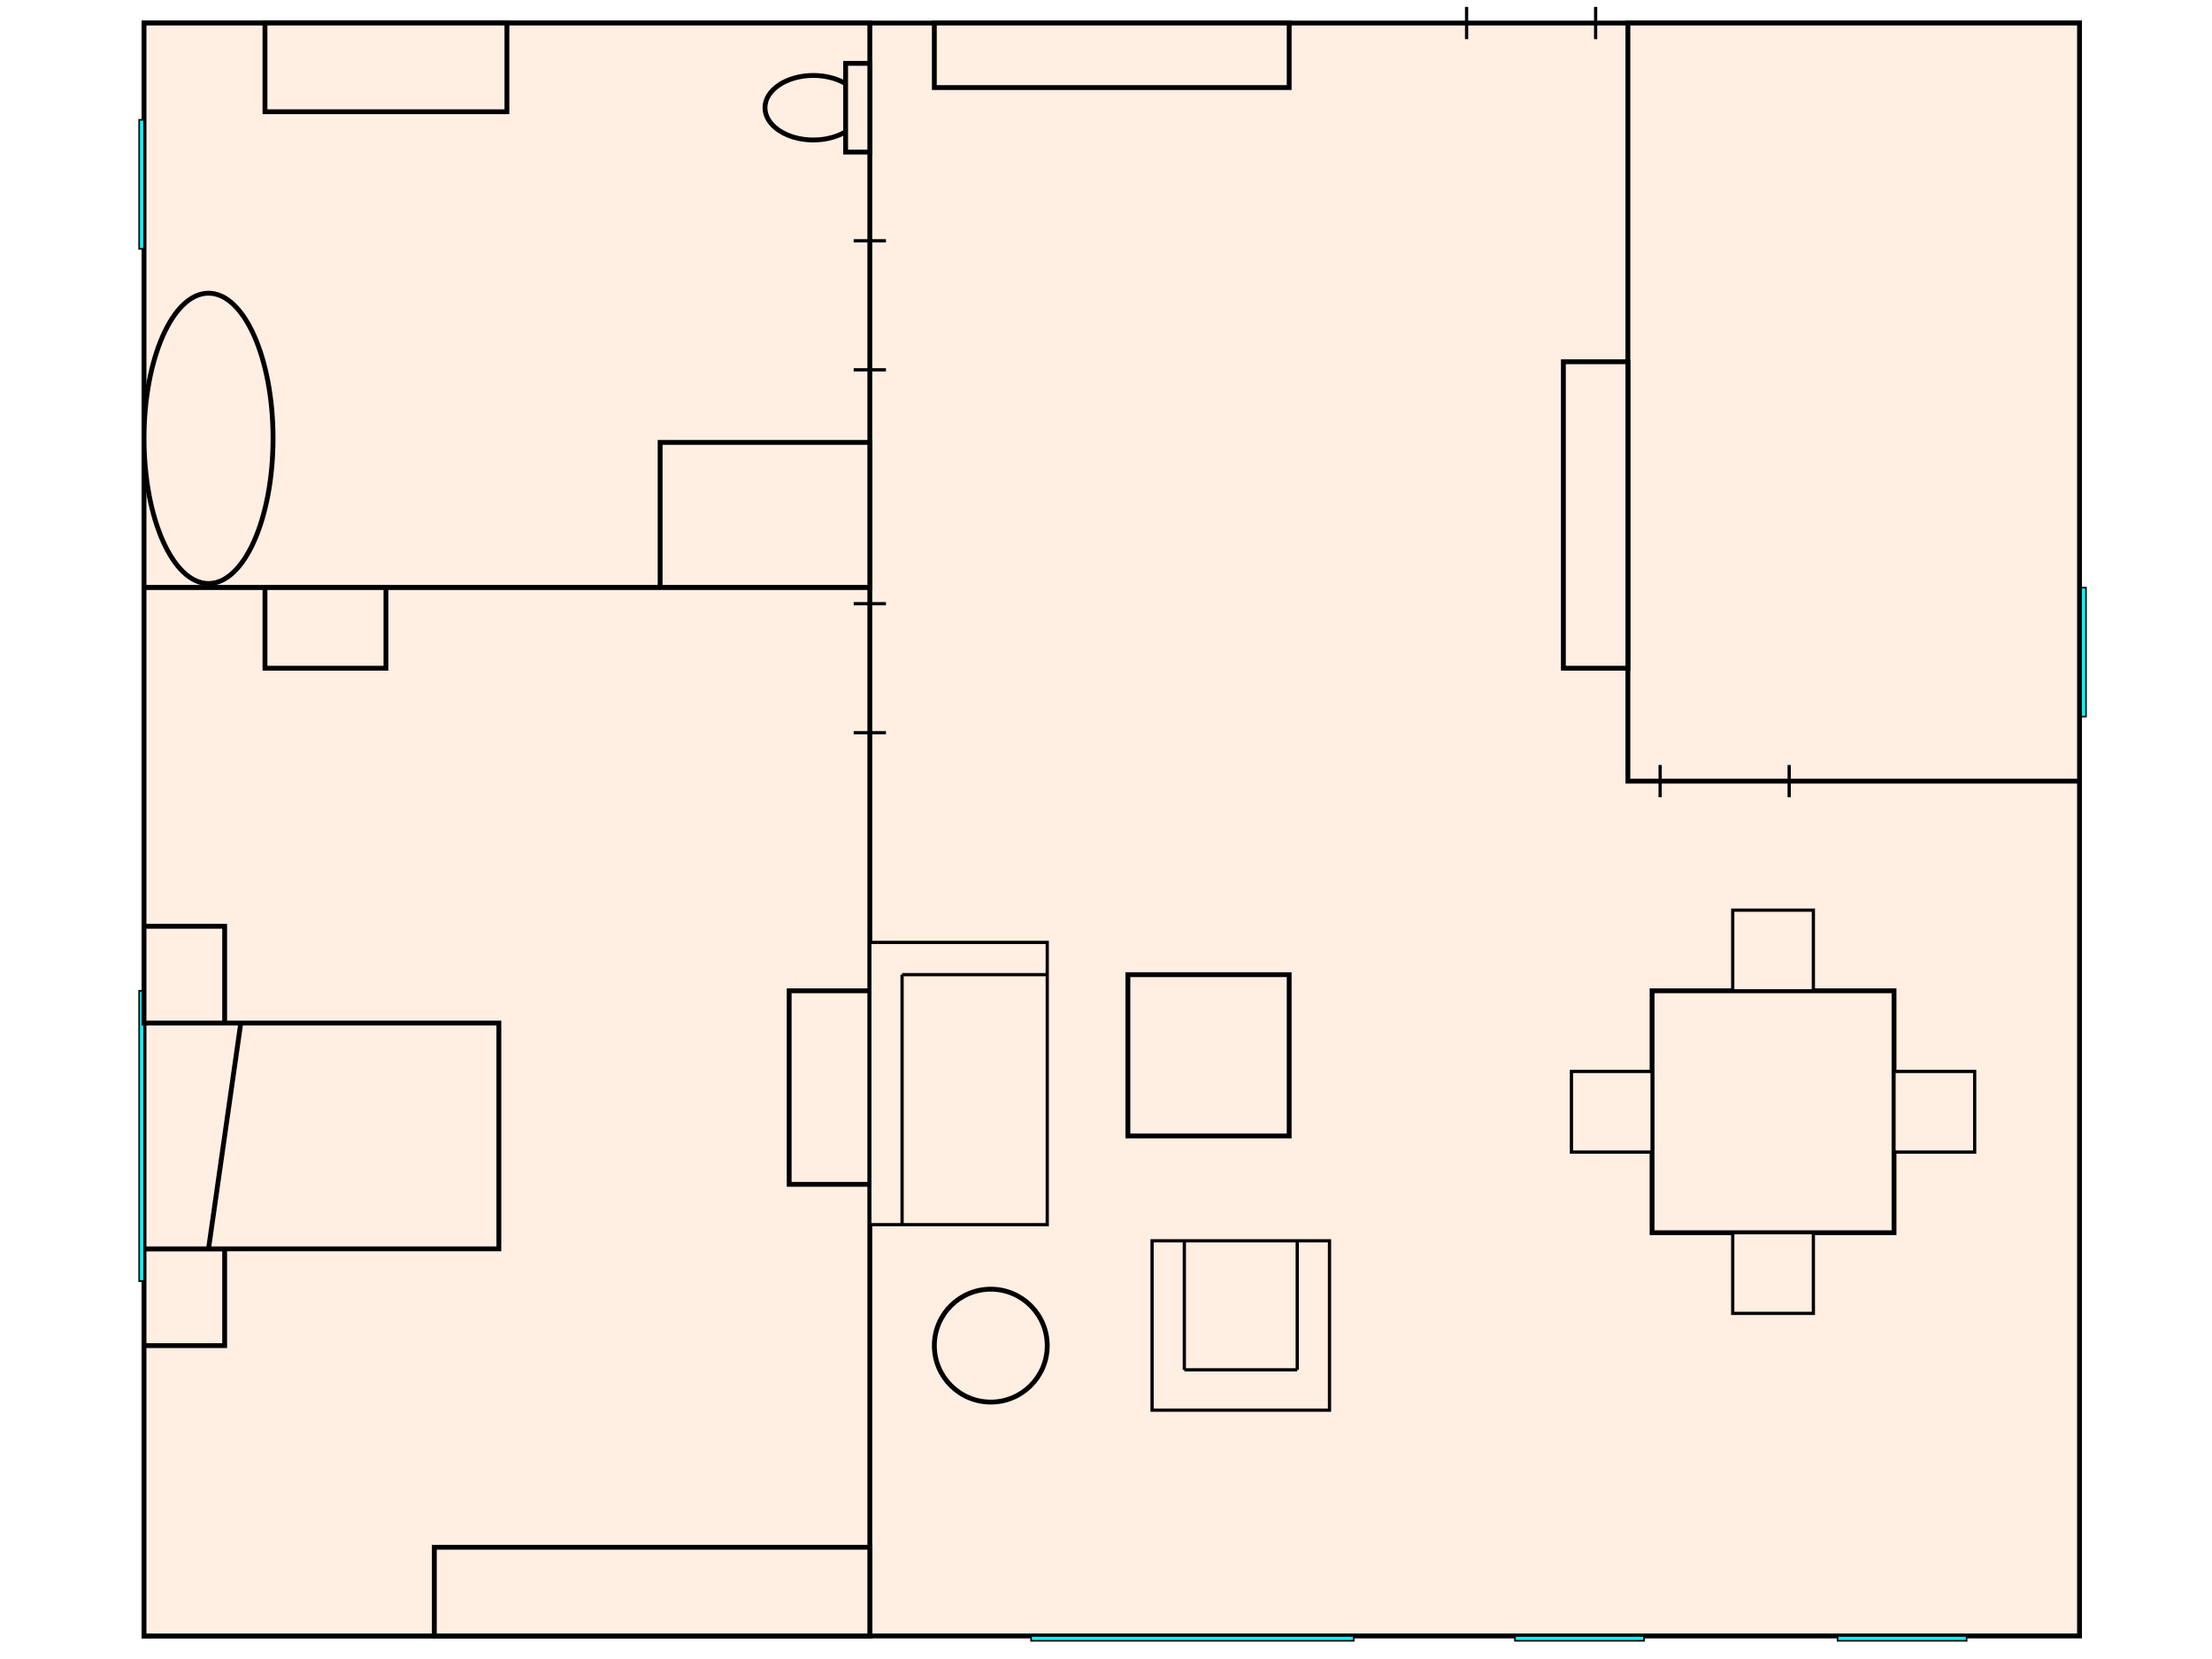
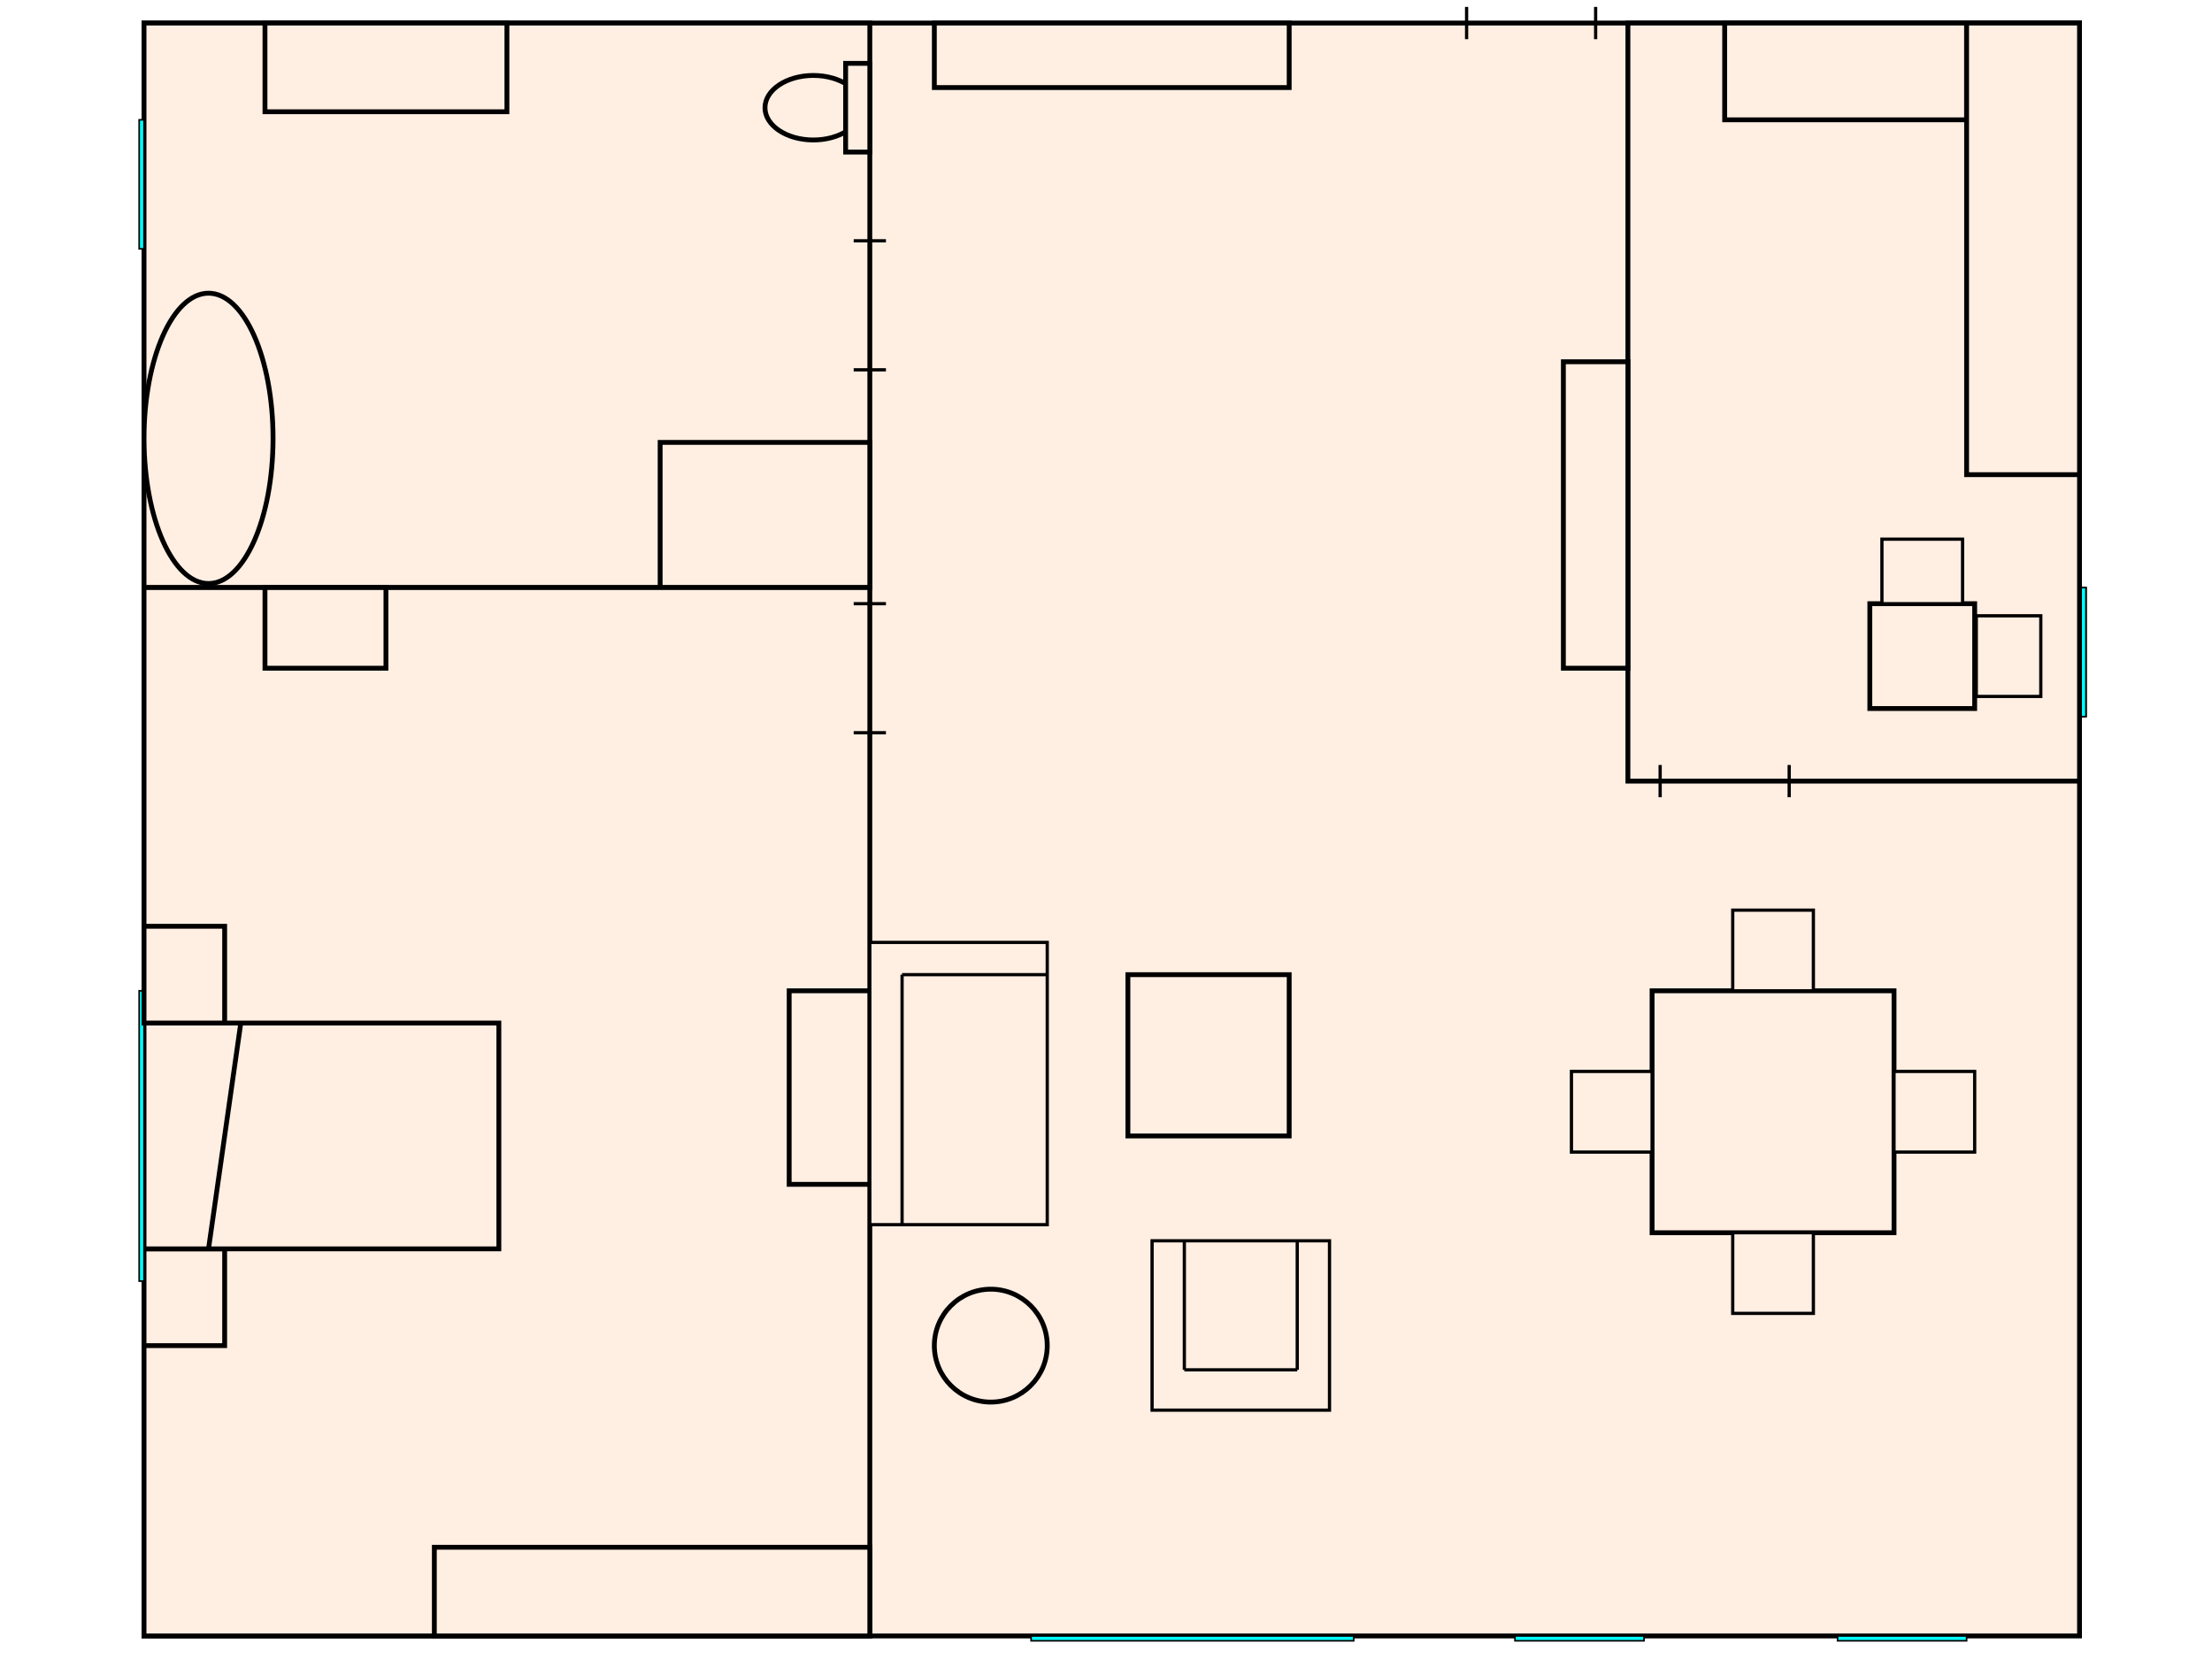
<svg xmlns="http://www.w3.org/2000/svg" width="100%" height="100%" viewBox="0 0 1920 1440">
  <g id="l_Background">
		
	</g>
  <g id="general_0001" transform="matrix(1.4 0 0 1.4 125 20)">
    <rect id="contour" x="0" y="0" height="1000" width="1200" stroke-width="3" stroke="black" fill="#FFEEE2" />
    <g id="bathroom_0001" transform="matrix(1 0 0 1 0 0)">
      <rect id="contour" x="0" y="0" height="350" width="450" stroke-width="3" stroke="black" fill="#FFEEE2" />
      <rect id="sink" x="75" y="0" height="55" width="150" stroke-width="3" stroke="black" fill="#FFEEE2" />
      <g id="bathroom_0001_wc">
        <ellipse id="wc" cx="415" cy="52.5" rx="30" ry="20" stroke-width="3" stroke="black" fill="#FFEEE2" />
        <rect id="wc" x="435" y="25" height="55" width="15" stroke-width="3" stroke="black" fill="#FFEEE2" />
      </g>
      <g id="bathroom_0001_dinningroom_door">
        <line id="door" x1="440" y1="135" x2="460" y2="135" stroke-width="2" stroke="black" />
        <line id="door" x1="440" y1="215" x2="460" y2="215" stroke-width="2" stroke="black" />
      </g>
      <rect id="shower" x="320" y="260" height="90" width="130" stroke-width="3" stroke="black" fill="#FFEEE2" />
      <ellipse id="bath" cx="40" cy="257.5" rx="40" ry="90" stroke-width="3" stroke="black" fill="#FFEEE2" />
      <rect id="window" x="-3" y="60" height="80" width="3" fill="cyan" stroke-width="1" stroke="black" />
    </g>
    <g id="bedroom_0001" transform="matrix(1 0 0 1 0 0)">
      <rect id="contour" x="0" y="350" height="650" width="450" stroke-width="3" stroke="black" fill="#FFEEE2" />
      <rect id="table1" x="75" y="350" height="50" width="75" stroke-width="3" stroke="black" fill="#FFEEE2" />
      <g id="bedroom_0001_dinningroom_door">
        <line id="door" x1="440" y1="360" x2="460" y2="360" stroke-width="2" stroke="black" />
        <line id="door" x1="440" y1="440" x2="460" y2="440" stroke-width="2" stroke="black" />
      </g>
      <rect id="table2" x="400" y="600" height="120" width="50" stroke-width="3" stroke="black" fill="#FFEEE2" />
      <rect id="table3" x="180" y="945" height="55" width="270" stroke-width="3" stroke="black" fill="#FFEEE2" />
      <rect id="table4" x="0" y="760" height="60" width="50" stroke-width="3" stroke="black" fill="#FFEEE2" />
      <g id="bed">
        <rect id="bed" x="0" y="620" height="140" width="220" stroke-width="3" stroke="black" fill="#FFEEE2" />
        <line id="bed" x1="60" y1="620" x2="40" y2="760" stroke-width="3" stroke="black" />
      </g>
      <rect id="window" x="-3" y="600" height="180" width="3" fill="cyan" stroke-width="1" stroke="black" />
      <rect id="table5" x="0" y="560" height="60" width="50" stroke-width="3" stroke="black" fill="#FFEEE2" />
    </g>
    <g id="kitchen_0001" transform="matrix(1 0 0 1 0 0)">
      <rect id="contour" x="920" y="0" height="470" width="280" stroke-width="3" stroke="black" fill="#FFEEE2" />
+       <g id="kitchen_0001_kitchen_countertop">
+         <rect id="kitchen_countertop" x="980" y="0" height="60" width="150" stroke-width="3" stroke="black" fill="#FFEEE2" />
+         <rect id="kitchen_countertop" x="1130" y="0" height="280" width="70" stroke-width="3" stroke="black" fill="#FFEEE2" />
+       </g>
+       <rect id="window" x="1201" y="350" height="80" width="3" fill="cyan" stroke-width="1" stroke="black" />
+       <g id="kitchen_0001_table">
+         <rect id="table" x="1070" y="360" height="65" width="65" stroke-width="3" stroke="black" fill="#FFEEE2" />
+         <rect id="chair1" x="1077.5" y="320" height="40" width="50" stroke-width="2" stroke="black" fill="#FFEEE2" />
+         <rect id="chair2" x="1136" y="367.5" height="50" width="40" stroke-width="2" stroke="black" fill="#FFEEE2" />
+       </g>
      <g id="kitchen_0001_dinningroom_door">
        <line id="dinningroom_door" x1="940" y1="460" x2="940" y2="480" stroke-width="2" stroke="black" />
        <line id="dinningroom_door" x1="1020" y1="460" x2="1020" y2="480" stroke-width="2" stroke="black" />
      </g>
      <rect id="window" x="1201" y="350" height="80" width="3" fill="cyan" stroke-width="1" stroke="black" />
    </g>
    <g id="dinningroom_0001" transform="matrix(1 0 0 1 0 0)">
      <rect id="shelf1" x="490" y="0" height="40" width="220" stroke-width="3" stroke="black" fill="#FFEEE2" />
      <g id="general__0001_exit_door">
        <line id="exit_Door" x1="820" y1="-10" x2="820" y2="10" stroke-width="2" stroke="black" />
        <line id="exit_Door" x1="900" y1="-10" x2="900" y2="10" stroke-width="2" stroke="black" />
      </g>
      <rect id="shelf2" x="880" y="210" height="190" width="40" stroke-width="3" stroke="black" fill="#FFEEE2" />
      <g id="general_0001_table1">
        <rect id="table1" x="935" y="600" height="150" width="150" stroke-width="3" stroke="black" fill="#FFEEE2" />
        <rect id="chair1" x="985" y="550" height="50" width="50" stroke-width="2" stroke="black" fill="#FFEEE2" />
        <rect id="chair2" x="1085" y="650" height="50" width="50" stroke-width="2" stroke="black" fill="#FFEEE2" />
        <rect id="chair3" x="985" y="750" height="50" width="50" stroke-width="2" stroke="black" fill="#FFEEE2" />
        <rect id="chair4" x="885" y="650" height="50" width="50" stroke-width="2" stroke="black" fill="#FFEEE2" />
      </g>
      <g id="general_0001_armchair">
        <rect id="armchair" x="625" y="755" height="105" width="110" stroke-width="2" stroke="black" fill="#FFEEE2" />
        <line id="pillow" x1="715" y1="755" x2="715" y2="835" stroke-width="2" stroke="black" />
        <line id="pillow" x1="645" y1="835" x2="715" y2="835" stroke-width="2" stroke="black" />
        <line id="pillow" x1="645" y1="755" x2="645" y2="835" stroke-width="2" stroke="black" />
      </g>
      <ellipse id="table2" cx="525" cy="820" rx="35" ry="35" stroke-width="3" stroke="black" fill="#FFEEE2" />
      <rect id="table3" x="610" y="590" height="100" width="100" stroke-width="3" stroke="black" fill="#FFEEE2" />
      <g id="general_0001_sofa">
        <rect id="sofa" x="450" y="570" height="175" width="110" stroke-width="2" stroke="black" fill="#FFEEE2" />
        <line id="pillow" x1="470" y1="590" x2="560" y2="590" stroke-width="2" stroke="black" />
        <line id="pillow" x1="470" y1="590" x2="470" y2="745" stroke-width="2" stroke="black" />
      </g>
      <rect id="window1" x="550" y="1000" height="3" width="200" fill="cyan" stroke-width="1" stroke="black" />
      <rect id="window2" x="850" y="1000" height="3" width="80" fill="cyan" stroke-width="1" stroke="black" />
      <rect id="window3" x="1050" y="1000" height="3" width="80" fill="cyan" stroke-width="1" stroke="black" />
    </g>
  </g>
</svg>
